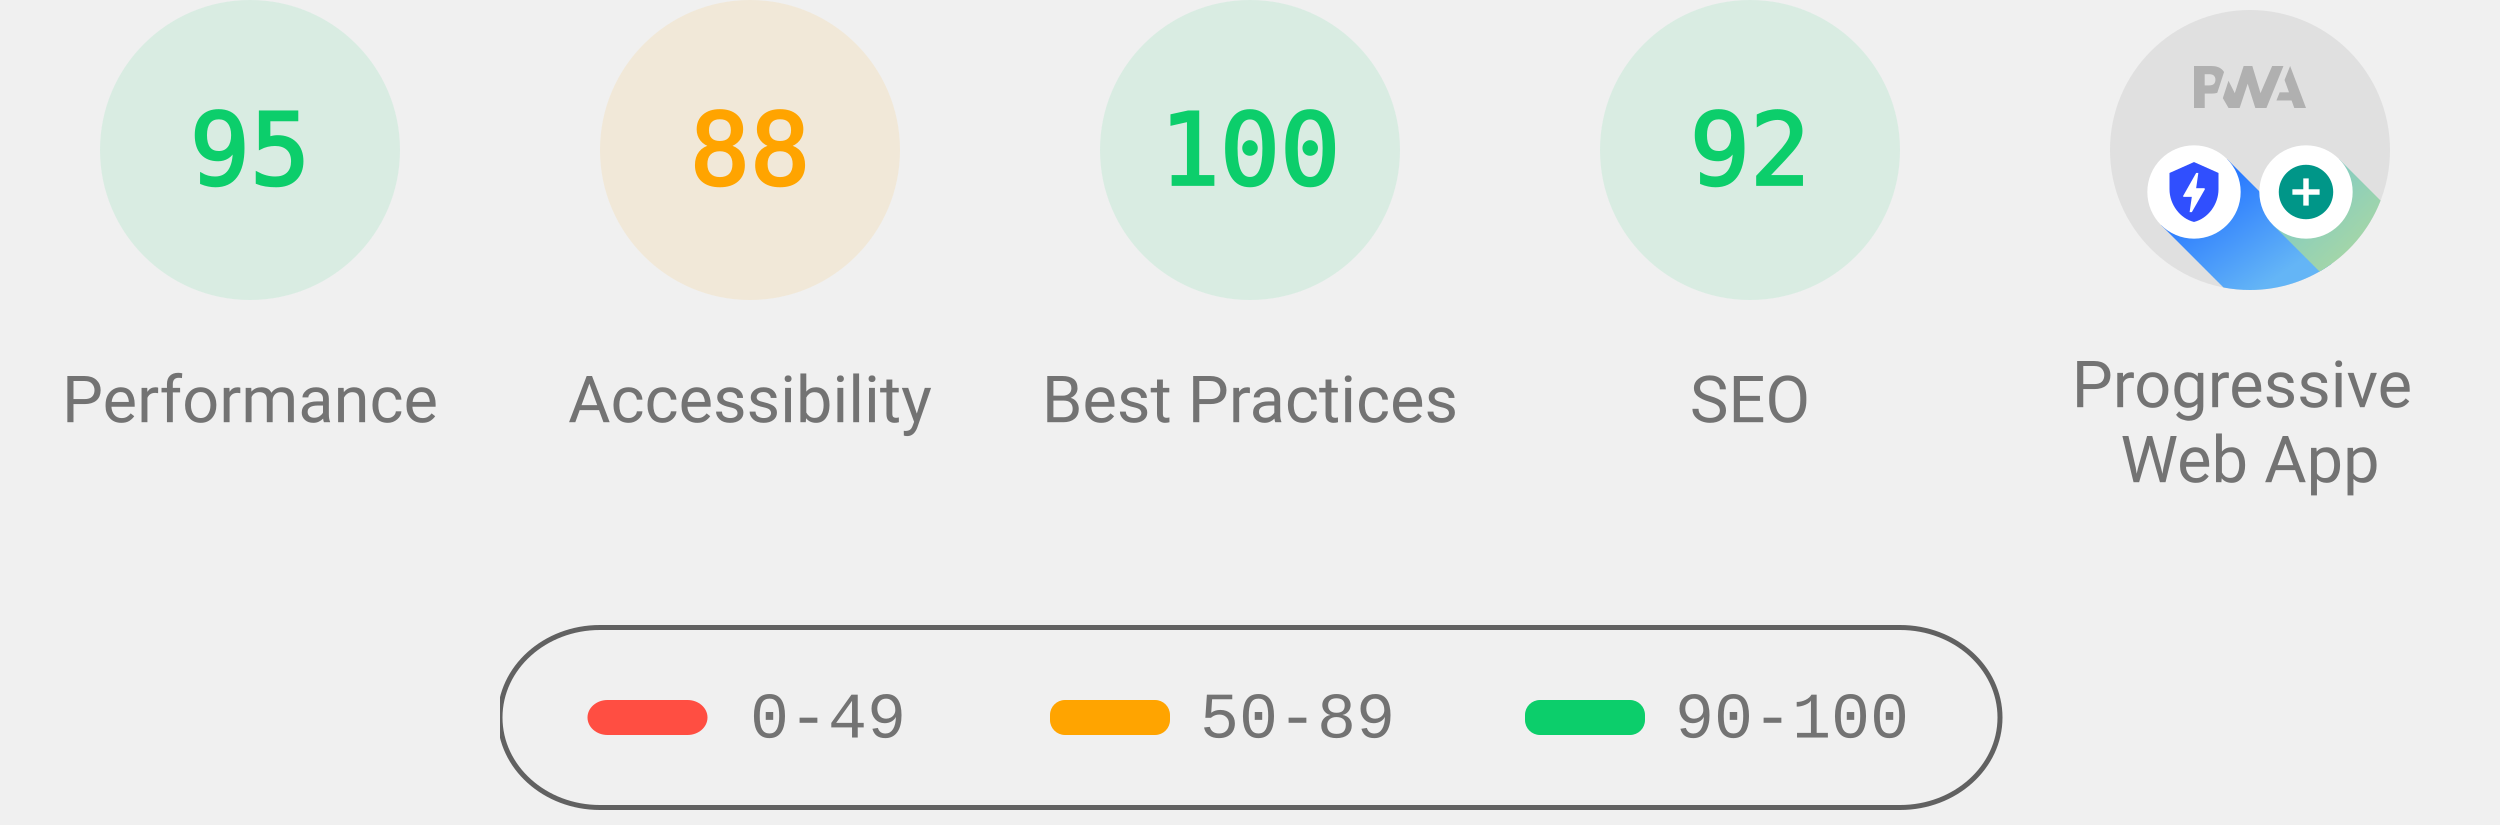
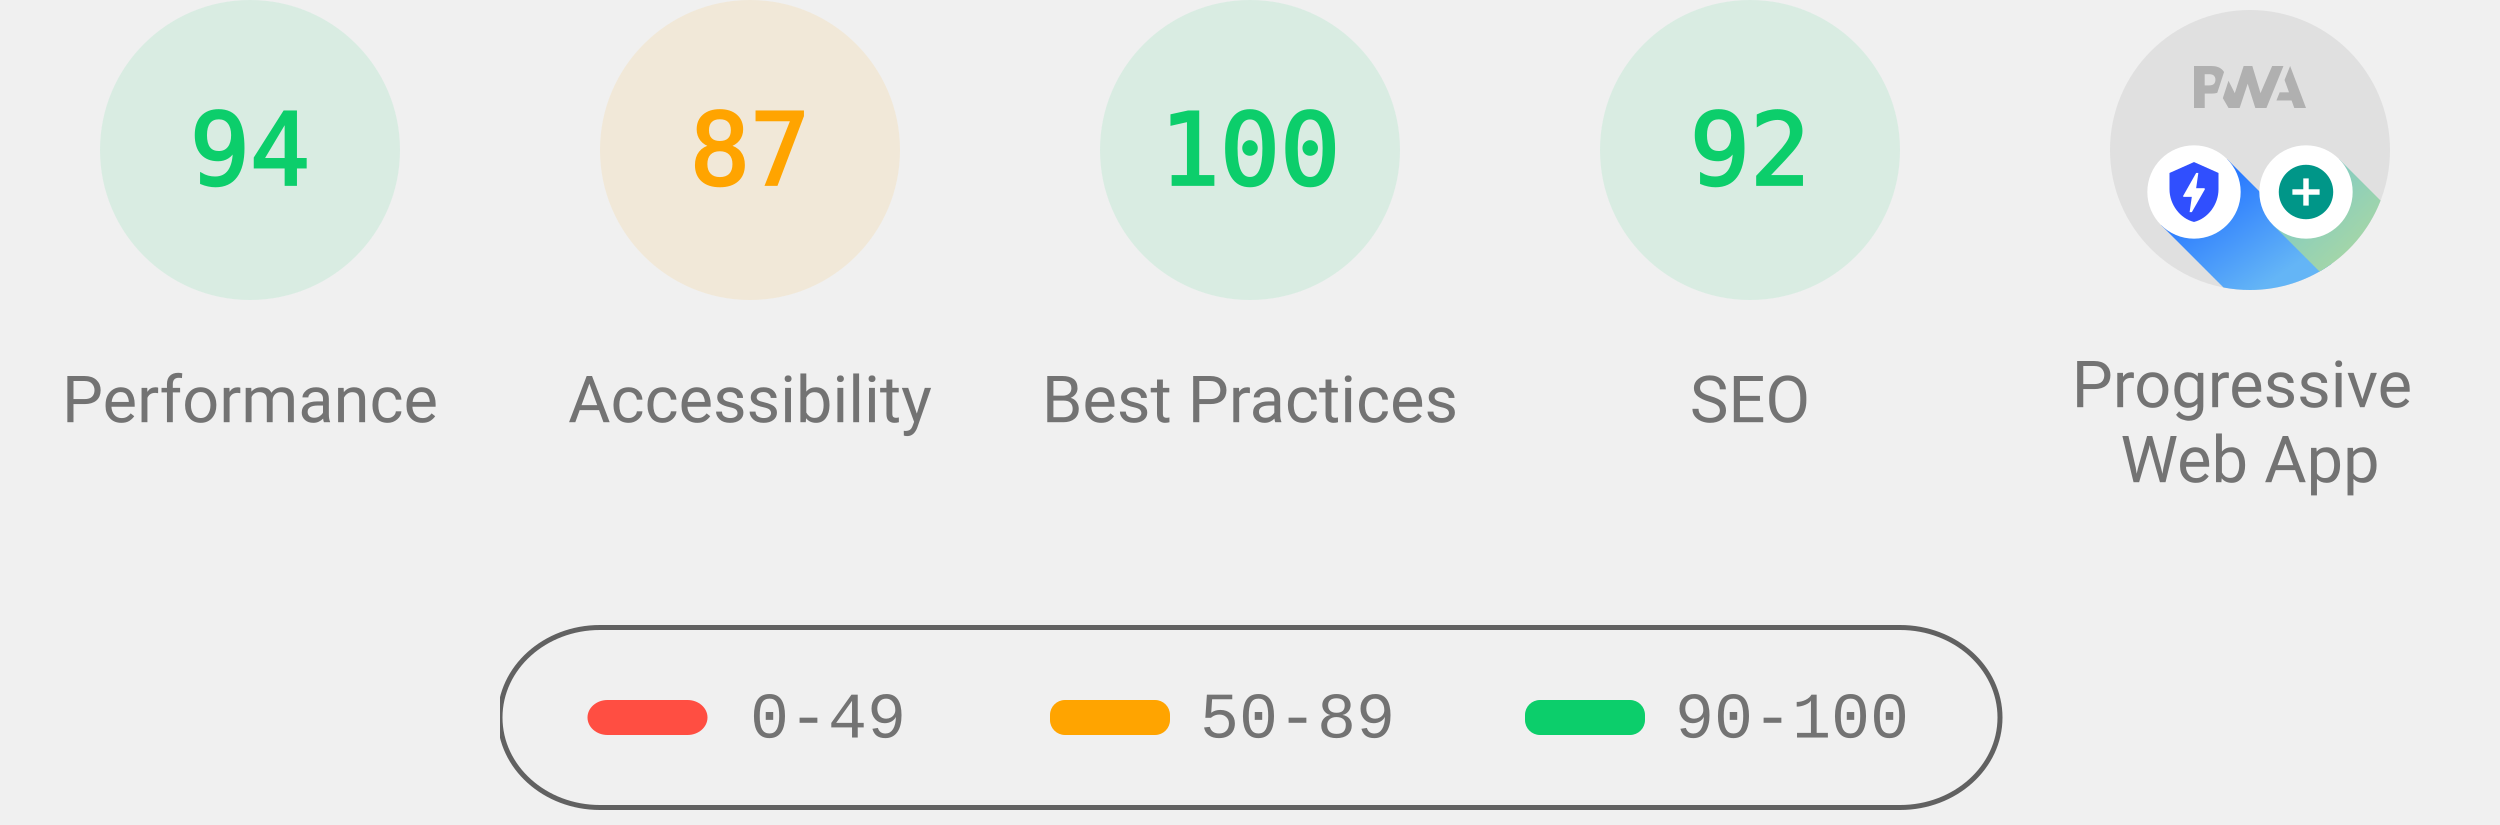
<svg xmlns="http://www.w3.org/2000/svg" class="theme--agnostic" fill="none" width="1000" height="330">
  <style>
			.gauge-base {
				opacity: 0.1
			}

			.gauge-arc {
				fill: none;
				animation-delay: 250ms;
				stroke-linecap: round;
				transform: rotate(-90deg);
				transform-origin: 100px 60px;
				animation: load-gauge 1s ease forwards
			}

			.guage-text {
				font-size: 40px;
				font-family: monospace;
				text-align: center
			}

			.guage-red {
				color: #ff4e42;
				fill: #ff4e42;
				stroke: #ff4e42
			}
			.guage-orange {
				color: #ffa400;
				fill: #ffa400;
				stroke: #ffa400
			}
			.guage-green {
				color: #0cce6b;
				fill: #0cce6b;
				stroke: #0cce6b
			}
			.theme--agnostic .guage-undefined {
				color: #5c5c5c;
				fill: #5c5c5c;
				stroke: #5c5c5c
			}
			.theme--light .guage-undefined {
				color: #1e1e1e;
				fill: #1e1e1e;
				stroke: #1e1e1e
			}
			.theme--dark .guage-undefined {
				color: #f5f5f5;
				fill: #f5f5f5;
				stroke: #f5f5f5
			}

			.guage-title {
				stroke: none;
				font-size: 26px;
				line-height: 26px;
				font-family: Roboto, Halvetica, Arial, sans-serif
			}
			.metric.guage-title {
				font-family: 'Courier New', Courier, monospace
			}
			.theme--agnostic .guage-title {
				color: #737373;
				fill: #737373
			}
			.theme--light .guage-title {
				color: #212121;
				fill: #212121
			}
			.theme--dark .guage-title {
				color: #f5f5f5;
				fill: #f5f5f5
			}

			@keyframes load-gauge {
				from {
					stroke-dasharray: 0 352.858
				}
			}
			.lh-gauge--pwa__disc {
				fill: #e0e0e0
			}
			.lh-gauge--pwa__logo {
				position: relative;
				fill: #b0b0b0
			}
			.lh-gauge--pwa__invisible {
				display: none
			}
			.lh-gauge--pwa__visible {
				display: inline
			}
			.guage-invisible {
				display: none
			}
			.lh-gauge--pwa__logo--primary-color {
				fill: #304ffe
			}
			.theme--agnostic .lh-gauge--pwa__logo--secondary-color {
				fill: #787878
			}
			.theme--light .lh-gauge--pwa__logo--secondary-color {
				fill: #3d3d3d
			}
			.theme--dark .lh-gauge--pwa__logo--secondary-color {
				fill: #d8b6b6
			}
			.theme--light #svg_2 {
				stroke: #00000022
			}
			.theme--agnostic #svg_2 {
				stroke: #616161
			}
			.theme--light #svg_2 {
				stroke: #00000022
			}
			.theme--dark #svg_2 {
				stroke: #f5f5f566
			}
		</style>
  <svg class="guage-div guage-perf guage-green" viewBox="0 0 200 200" width="200" height="200" x="0" y="0">
    <circle class="gauge-base" r="56" cx="100" cy="60" stroke-width="8" />
-     <circle class="gauge-arc guage-arc-1" r="56" cx="100" cy="60" stroke-width="8" style="stroke-dasharray: 334.265, 351.858;" />
-     <text class="guage-text" x="100px" y="60px" alignment-baseline="central" dominant-baseline="central" text-anchor="middle">95</text>
+     <circle class="gauge-arc guage-arc-1" r="56" cx="100" cy="60" stroke-width="8" style="stroke-dasharray: 330.747, 351.858;" />
+     <text class="guage-text" x="100px" y="60px" alignment-baseline="central" dominant-baseline="central" text-anchor="middle">94</text>
    <text class="guage-title" x="100px" y="160px" alignment-baseline="central" dominant-baseline="central" text-anchor="middle">Performance</text>
  </svg>,<svg class="guage-div guage-perf guage-orange" viewBox="0 0 200 200" width="200" height="200" x="200" y="0">
    <circle class="gauge-base" r="56" cx="100" cy="60" stroke-width="8" />
-     <circle class="gauge-arc guage-arc-1" r="56" cx="100" cy="60" stroke-width="8" style="stroke-dasharray: 309.635, 351.858;" />
-     <text class="guage-text" x="100px" y="60px" alignment-baseline="central" dominant-baseline="central" text-anchor="middle">88</text>
+     <circle class="gauge-arc guage-arc-1" r="56" cx="100" cy="60" stroke-width="8" style="stroke-dasharray: 306.116, 351.858;" />
+     <text class="guage-text" x="100px" y="60px" alignment-baseline="central" dominant-baseline="central" text-anchor="middle">87</text>
    <text class="guage-title" x="100px" y="160px" alignment-baseline="central" dominant-baseline="central" text-anchor="middle">Accessibility</text>
  </svg>,<svg class="guage-div guage-perf guage-green" viewBox="0 0 200 200" width="200" height="200" x="400" y="0">
    <circle class="gauge-base" r="56" cx="100" cy="60" stroke-width="8" />
    <circle class="gauge-arc guage-arc-1" r="56" cx="100" cy="60" stroke-width="8" style="stroke-dasharray: 351.858, 351.858;" />
    <text class="guage-text" x="100px" y="60px" alignment-baseline="central" dominant-baseline="central" text-anchor="middle">100</text>
    <text class="guage-title" x="100px" y="160px" alignment-baseline="central" dominant-baseline="central" text-anchor="middle">Best Practices</text>
  </svg>,<svg class="guage-div guage-perf guage-green" viewBox="0 0 200 200" width="200" height="200" x="600" y="0">
    <circle class="gauge-base" r="56" cx="100" cy="60" stroke-width="8" />
    <circle class="gauge-arc guage-arc-1" r="56" cx="100" cy="60" stroke-width="8" style="stroke-dasharray: 323.709, 351.858;" />
    <text class="guage-text" x="100px" y="60px" alignment-baseline="central" dominant-baseline="central" text-anchor="middle">92</text>
    <text class="guage-title" x="100px" y="160px" alignment-baseline="central" dominant-baseline="central" text-anchor="middle">SEO</text>
  </svg>,<svg class="guage-div guage-pwa" viewBox="0 0 200 200" width="200" height="200" x="800" y="0">
    <svg viewBox="0 0 60 60" width="112" height="112" x="44" y="4">
      <defs>
        <linearGradient id="lh-gauge--pwa__check-circle__gradient-0" x1="50%" y1="0%" x2="50%" y2="100%">
          <stop stop-color="#00C852" offset="0%" />
          <stop stop-color="#009688" offset="100%" />
        </linearGradient>
        <linearGradient id="lh-gauge--pwa__installable__shadow-gradient-0" x1="76.056%" x2="24.111%" y1="82.995%" y2="24.735%">
          <stop stop-color="#A5D6A7" offset="0%" />
          <stop stop-color="#80CBC4" offset="100%" />
        </linearGradient>
        <linearGradient id="lh-gauge--pwa__fast-reliable__shadow-gradient-0" x1="76.056%" y1="82.995%" x2="25.678%" y2="26.493%">
          <stop stop-color="#64B5F6" offset="0%" />
          <stop stop-color="#2979FF" offset="100%" />
        </linearGradient>
        <g id="lh-gauge--pwa__fast-reliable-badge-0">
          <circle fill="#FFFFFF" cx="10" cy="10" r="10" />
          <path fill="#304FFE" d="M10 3.58l5.25 2.34v3.5c0 3.23-2.24 6.26-5.25 7-3.01-.74-5.25-3.77-5.25-7v-3.5L10 3.58zm-.47 10.74l2.76-4.83.03-.07c.04-.08 0-.24-.22-.24h-1.64l.47-3.26h-.47l-2.7 4.77c-.02.01.05-.1-.04.05-.09.16-.1.31.18.31h1.63l-.47 3.27h.47z" />
        </g>
        <g id="lh-gauge--pwa__installable-badge-0">
          <circle fill="#FFFFFF" cx="10" cy="10" r="10" />
          <path fill="#009688" d="M10 4.167A5.835 5.835 0 0 0 4.167 10 5.835 5.835 0 0 0 10 15.833 5.835 5.835 0 0 0 15.833 10 5.835 5.835 0 0 0 10 4.167zm2.917 6.416h-2.334v2.334H9.417v-2.334H7.083V9.417h2.334V7.083h1.166v2.334h2.334v1.166z" />
        </g>
      </defs>
      <g stroke="none" fill-rule="nonzero">
        <circle class="lh-gauge--pwa__disc" cx="30" cy="30" r="30" />
        <g class="lh-gauge--pwa__logo">
          <path d="M35.66 19.39l.7-1.75h2L37.4 15 38.6 12l3.4 9h-2.51l-.58-1.61z" />
          <path d="M33.52 21l3.65-9h-2.42l-2.5 5.82L30.5 12h-1.86l-1.9 5.82-1.35-2.65-1.21 3.72L25.4 21h2.38l1.72-5.2 1.64 5.2z" />
          <path fill-rule="nonzero" d="M20.3 17.91h1.48c.45 0 .85-.05 1.2-.15l.39-1.18 1.07-3.3a2.64 2.64 0 0 0-.28-.37c-.55-.6-1.36-.91-2.42-.91H18v9h2.3V17.9zm1.96-3.84c.22.22.33.5.33.87 0 .36-.1.65-.29.87-.2.23-.59.35-1.15.35h-.86v-2.41h.87c.52 0 .89.1 1.1.32z" />
        </g>
        <rect class="lh-gauge--pwa__component lh-gauge--pwa__na-line lh-gauge--pwa__invisible" fill="#FFFFFF" x="20" y="32" width="20" height="4" rx="2" />
        <g class="lh-gauge--pwa__component lh-gauge--pwa__fast-reliable-badge lh-gauge--pwa__invisible" transform="translate(20, 29)">
          <path fill="url(#lh-gauge--pwa__fast-reliable__shadow-gradient-0)" d="M33.63 19.49A30 30 0 0 1 16.2 30.36L3 17.14 17.14 3l16.49 16.49z" />
          <use href="#lh-gauge--pwa__fast-reliable-badge-0" />
        </g>
        <g class="lh-gauge--pwa__component lh-gauge--pwa__installable-badge lh-gauge--pwa__invisible" transform="translate(20, 29)">
          <path fill="url(#lh-gauge--pwa__installable__shadow-gradient-0)" d="M33.629 19.487c-4.272 5.453-10.391 9.39-17.415 10.869L3 17.142 17.142 3 33.63 19.487z" />
          <use href="#lh-gauge--pwa__installable-badge-0" />
        </g>
        <g class="lh-gauge--pwa__component lh-gauge--pwa__fast-reliable-installable-badges lh-gauge--pwa__visible">
          <g transform="translate(8, 29)">
            <path fill="url(#lh-gauge--pwa__fast-reliable__shadow-gradient-0)" d="M16.321 30.463L3 17.143 17.142 3l22.365 22.365A29.864 29.864 0 0 1 22 31c-1.942 0-3.84-.184-5.679-.537z" />
            <use href="#lh-gauge--pwa__fast-reliable-badge-0" />
          </g>
          <g transform="translate(32, 29)">
            <path fill="url(#lh-gauge--pwa__installable__shadow-gradient-0)" d="M25.982 11.84a30.107 30.107 0 0 1-13.08 15.203L3 17.143 17.142 3l8.84 8.84z" />
            <use href="#lh-gauge--pwa__installable-badge-0" />
          </g>
        </g>
        <g class="lh-gauge--pwa__component lh-gauge--pwa__check-circle lh-gauge--pwa__invisible" transform="translate(18, 28)">
          <circle fill="#FFFFFF" cx="12" cy="12" r="12" />
          <path fill="url(#lh-gauge--pwa__check-circle__gradient-0)" d="M12 2a10 10 0 1 0 0 20 10 10 0 0 0 0-20zm-2 15l-5-5 1.41-1.41L10 14.17l7.59-7.59L19 8l-9 9z" />
        </g>
      </g>
    </svg>
    <text class="guage-title" y="160px" alignment-baseline="central" dominant-baseline="central" text-anchor="middle">
      <tspan x="100px" dy="-6px">Progressive</tspan>
      <tspan x="100px" dy="30px">Web App</tspan>
    </text>
  </svg>
  <svg width="604" height="76" x="200" y="250">
    <g>
      <rect fill="none" id="canvas_background" height="80" width="604" y="-1" x="-1" />
      <g display="none" overflow="visible" y="0" x="0" height="100%" width="100%" id="canvasGrid">
        <rect fill="url(#gridpattern)" stroke-width="0" y="0" x="0" height="100%" width="100%" />
      </g>
    </g>
    <g>
      <rect fill-opacity="0" stroke-width="2" rx="40" id="svg_2" height="72" width="600" y="1" x="0" fill="#000000" />
      <rect stroke="#000" rx="8" id="svg_3" height="14" width="48" y="30" x="35" stroke-opacity="null" stroke-width="0" fill="#ff4e42" />
      <rect stroke="#000" rx="6" id="svg_4" height="14" width="48" y="30" x="220" stroke-opacity="null" stroke-width="0" fill="#ffa400" />
      <rect stroke="#000" rx="6" id="svg_5" height="14" width="48" y="30" x="410" stroke-opacity="null" stroke-width="0" fill="#0cce6b" />
      <text class="metric guage-title" xml:space="preserve" text-anchor="start" font-size="26" id="svg_6" y="45" x="100" stroke-opacity="null" stroke-width="0" stroke="#000">0-49</text>
      <text class="metric guage-title" xml:space="preserve" text-anchor="start" font-size="26" id="svg_7" y="45" x="280" stroke-opacity="null" stroke-width="0" stroke="#000">50-89</text>
      <text class="metric guage-title" xml:space="preserve" text-anchor="start" font-size="26" id="svg_8" y="45" x="470" stroke-opacity="null" stroke-width="0" stroke="#000">90-100</text>
    </g>
  </svg>
</svg>
